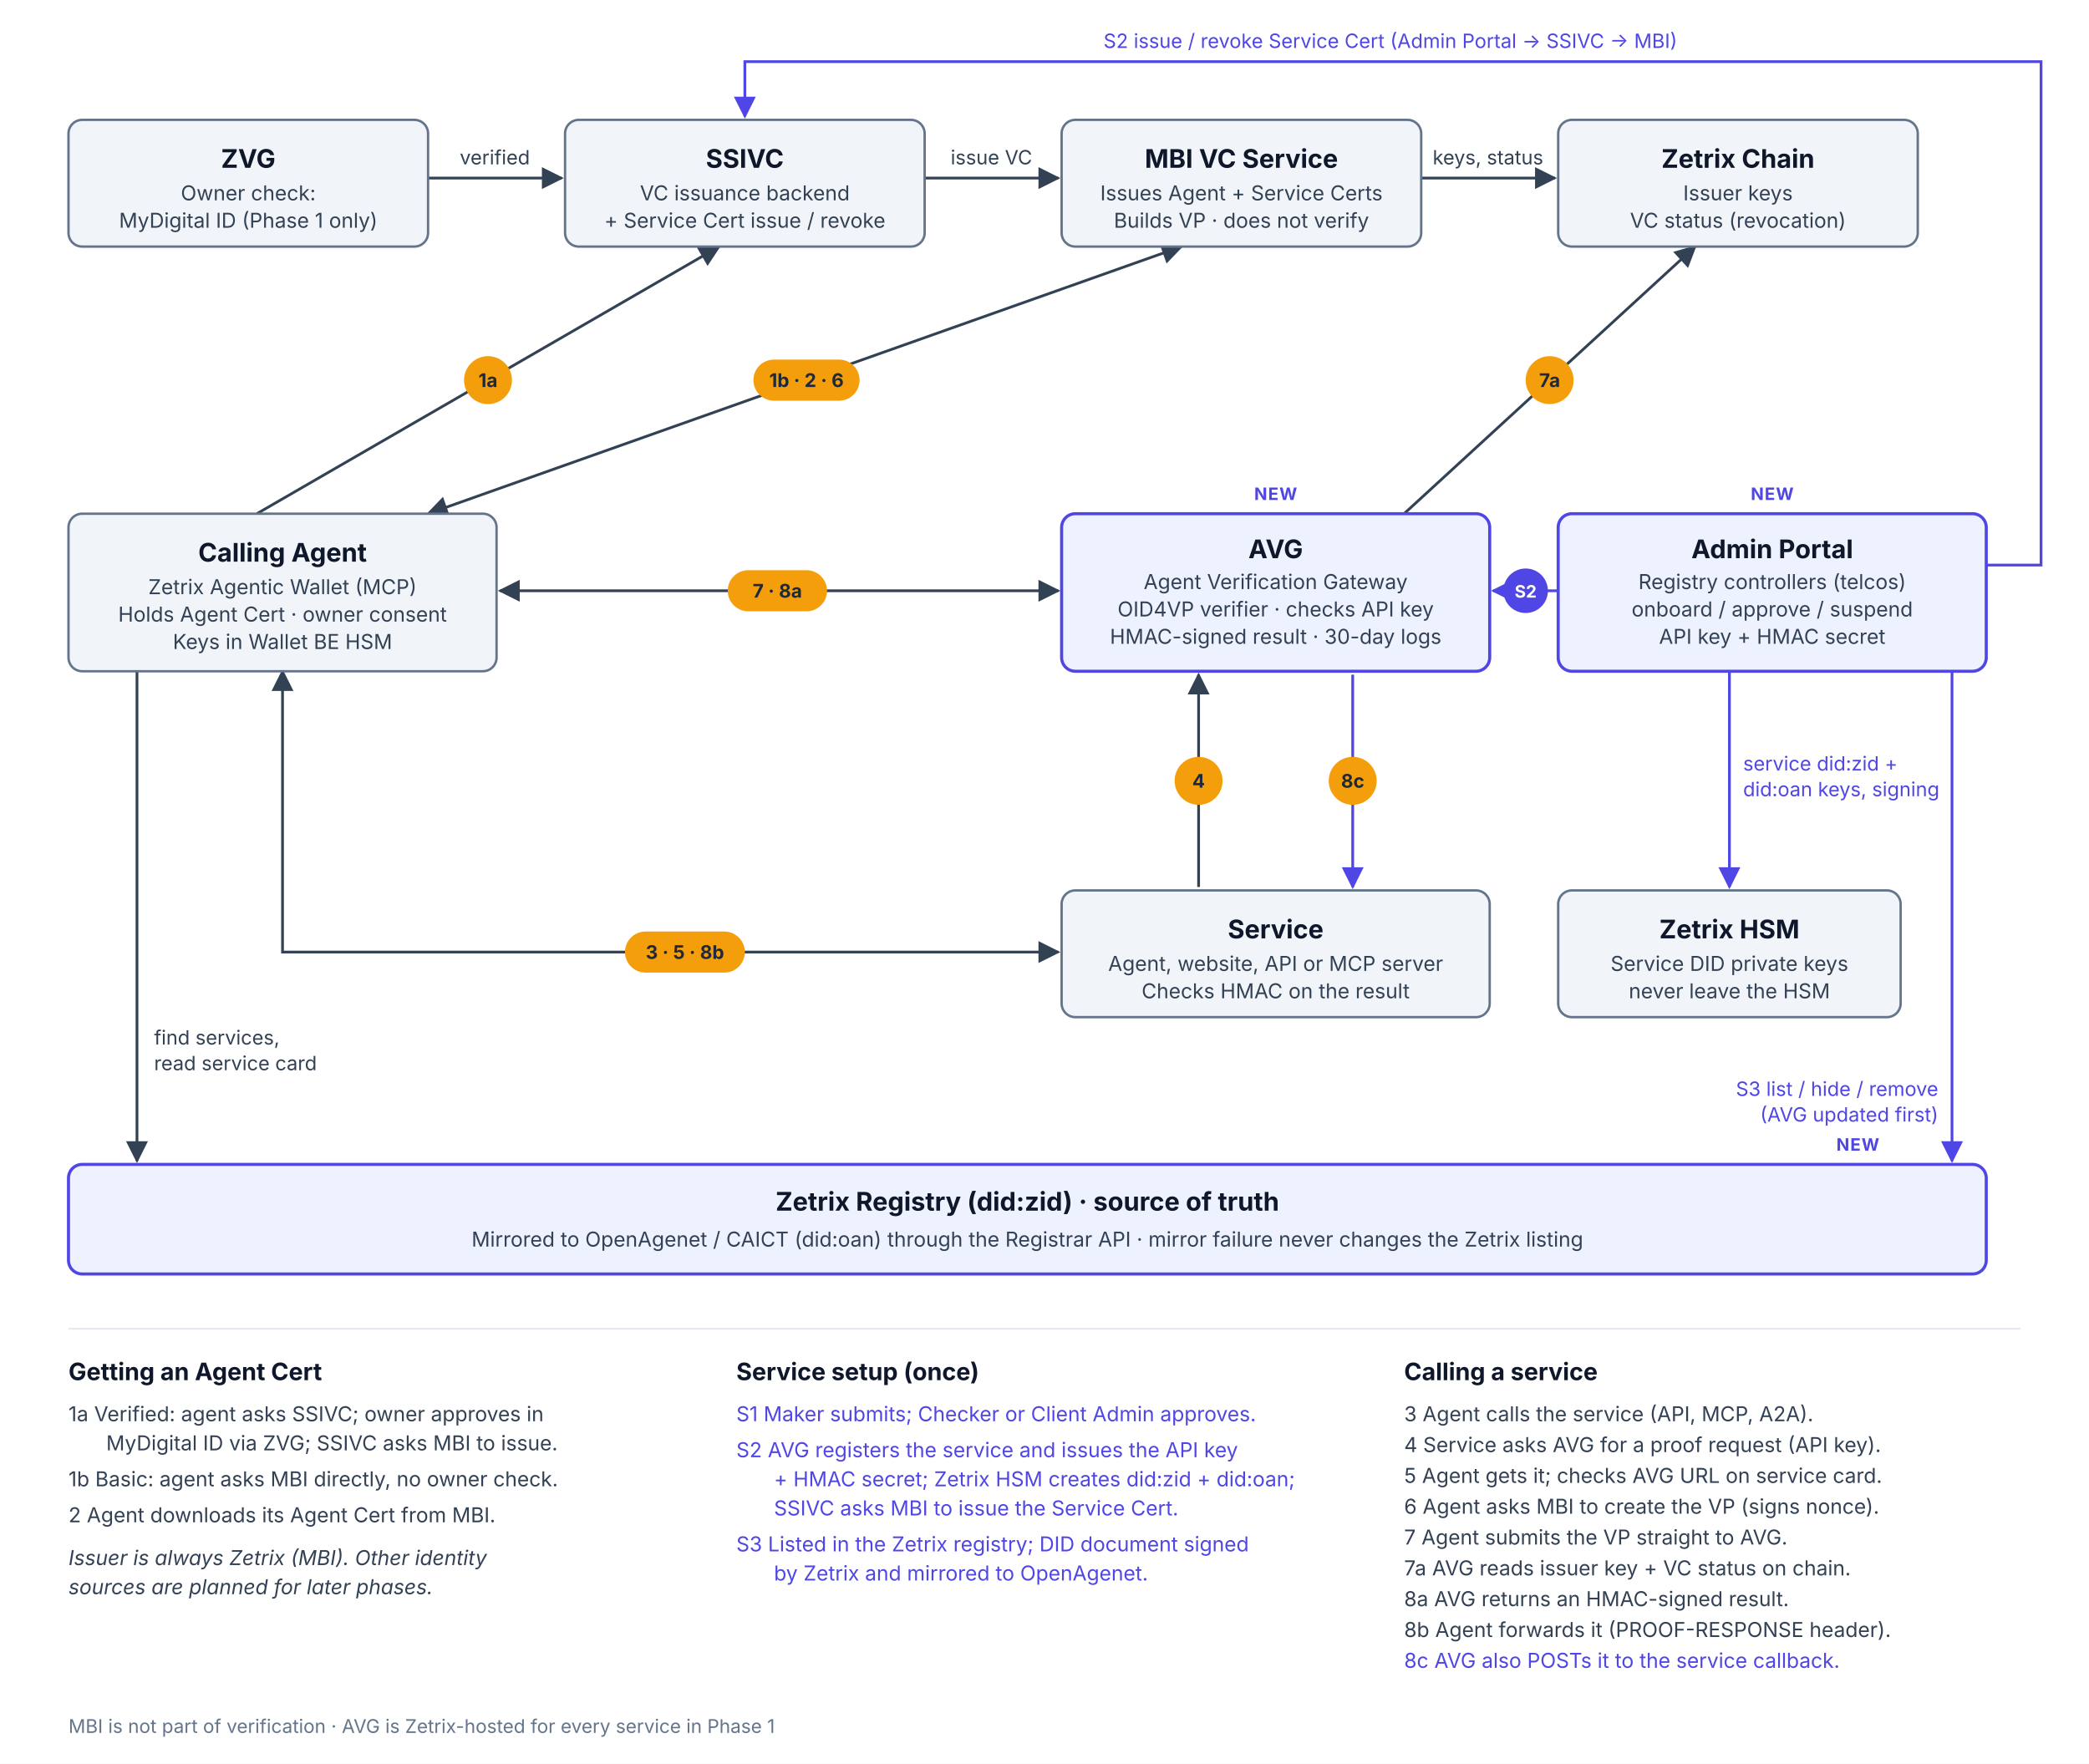
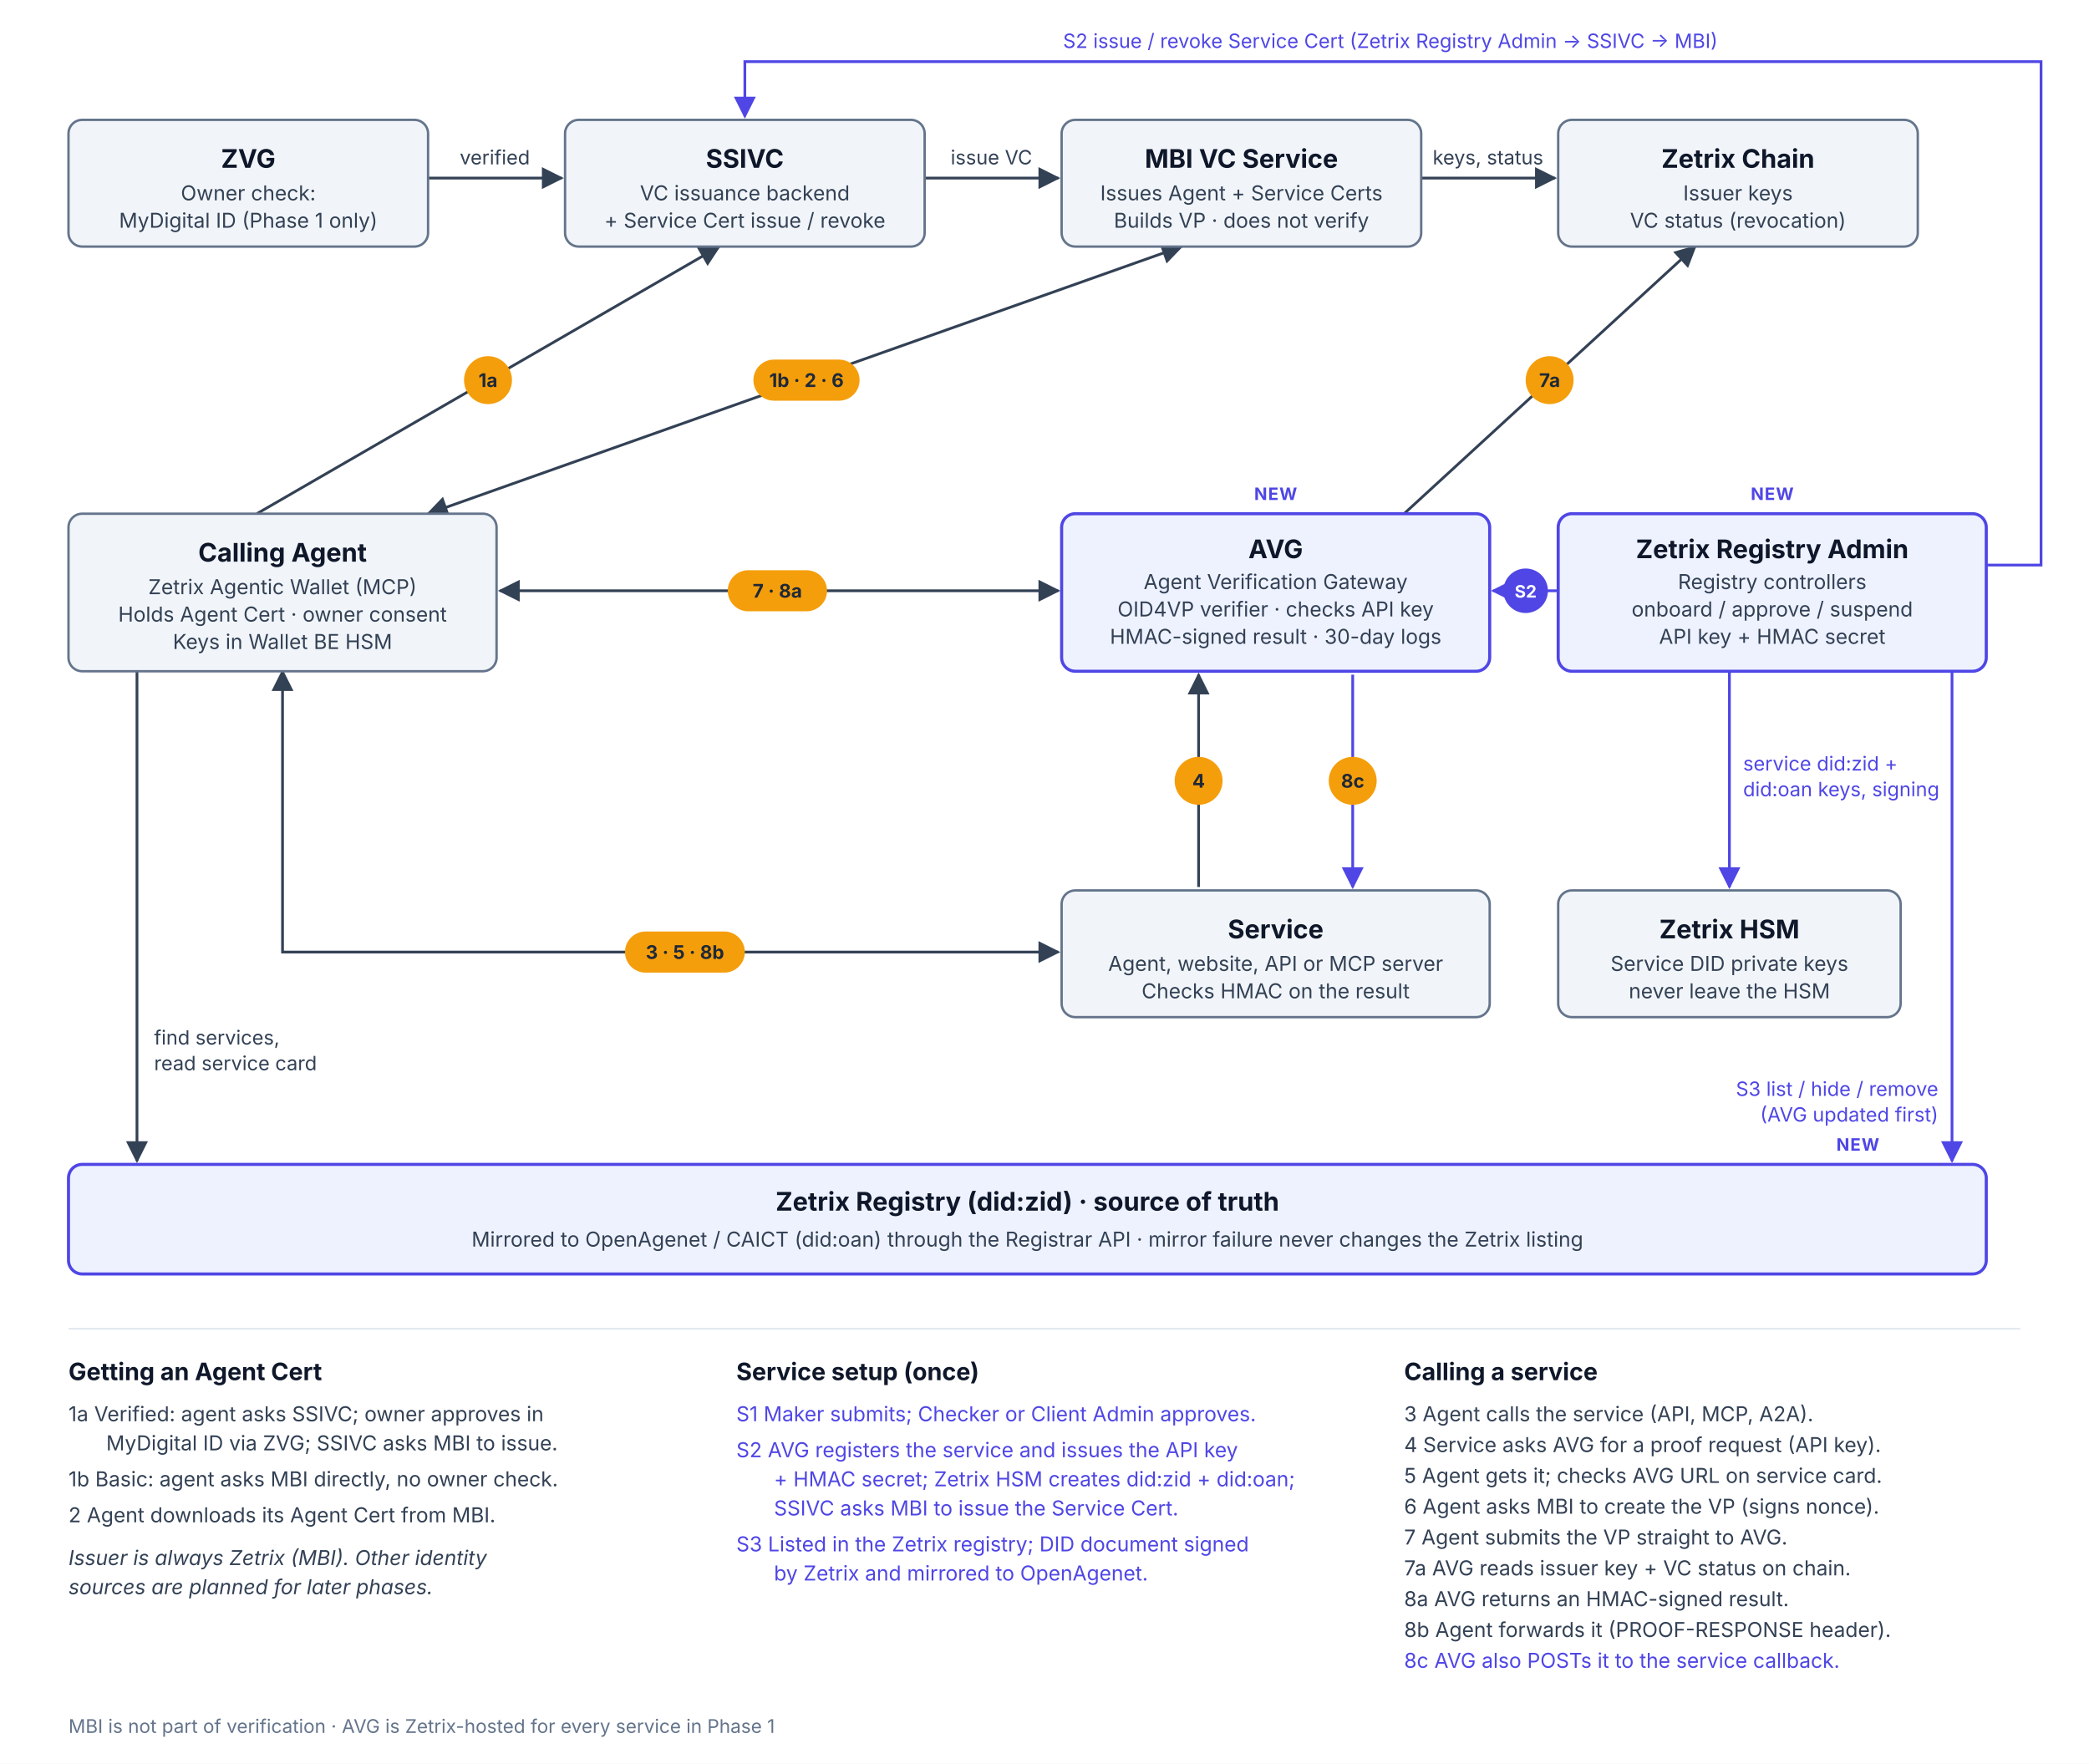
<svg xmlns="http://www.w3.org/2000/svg" width="1220" height="1030" viewBox="0 0 1220 1030" font-family="Inter, Segoe UI, Helvetica, Arial, sans-serif">
  <defs>
    <marker id="a" viewBox="0 0 10 10" refX="9" refY="5" markerWidth="8" markerHeight="8" orient="auto-start-reverse">
      <path d="M0 0 L10 5 L0 10 z" fill="#334155" />
    </marker>
    <marker id="p" viewBox="0 0 10 10" refX="9" refY="5" markerWidth="8" markerHeight="8" orient="auto-start-reverse">
      <path d="M0 0 L10 5 L0 10 z" fill="#4f46e5" />
    </marker>
    <style>
      .box{fill:#f1f5f9;stroke:#64748b;stroke-width:1.4}
      .new{fill:#eef2ff;stroke:#4f46e5;stroke-width:1.8}
      .ext{fill:#fff7ed;stroke:#c2410c;stroke-width:1.4;stroke-dasharray:5 3}
      .t{font-size:15px;font-weight:700;fill:#0f172a;text-anchor:middle}
      .s{font-size:12px;fill:#334155;text-anchor:middle}
      .tag{font-size:10px;font-weight:700;letter-spacing:.5px;text-anchor:middle}
      .ln{stroke:#334155;stroke-width:1.6;fill:none}
      .lp{stroke:#4f46e5;stroke-width:1.6;fill:none}
      .lbl{font-size:11.5px;fill:#334155}
      .lblp{font-size:11.5px;fill:#4f46e5}
      .bd{fill:#f59e0b}
      .bt{font-size:11px;font-weight:700;fill:#1f2937;text-anchor:middle}
      .h{font-size:14px;font-weight:700;fill:#0f172a}
      .lg{font-size:12px;fill:#334155}
      .lgp{font-size:12px;fill:#4f46e5}
    </style>
  </defs>
  <rect width="1220" height="1030" fill="#ffffff" />
  <text x="40" y="20" font-size="0">Agentic Zetrix Wallet Phase 1 architecture</text>
  <line class="ln" x1="250" y1="104" x2="328" y2="104" marker-end="url(#a)" />
  <text class="lbl" x="289" y="96" text-anchor="middle">verified</text>
  <line class="ln" x1="540" y1="104" x2="618" y2="104" marker-end="url(#a)" />
  <text class="lbl" x="579" y="96" text-anchor="middle">issue VC</text>
  <line class="ln" x1="830" y1="104" x2="908" y2="104" marker-end="url(#a)" />
  <text class="lbl" x="869" y="96" text-anchor="middle">keys, status</text>
  <line class="ln" x1="150" y1="300" x2="420" y2="144" marker-end="url(#a)" />
  <line class="ln" x1="250" y1="300" x2="690" y2="144" marker-start="url(#a)" marker-end="url(#a)" />
  <line class="ln" x1="292" y1="345" x2="618" y2="345" marker-start="url(#a)" marker-end="url(#a)" />
  <line class="ln" x1="820" y1="300" x2="990" y2="144" marker-end="url(#a)" />
  <path class="ln" d="M165 392 V556 H618" marker-start="url(#a)" marker-end="url(#a)" />
  <line class="ln" x1="700" y1="518" x2="700" y2="394" marker-end="url(#a)" />
  <line class="lp" x1="790" y1="394" x2="790" y2="518" marker-end="url(#p)" />
  <line class="ln" x1="80" y1="392" x2="80" y2="678" marker-end="url(#a)" />
  <text class="lbl" x="90" y="610">find services,</text>
  <text class="lbl" x="90" y="625">read service card</text>
  <line class="lp" x1="910" y1="345" x2="872" y2="345" marker-end="url(#p)" />
  <path class="lp" d="M1160 330 H1192 V36 H435 V68" marker-end="url(#p)" />
-   <text class="lblp" x="812" y="28" text-anchor="middle">S2  issue / revoke Service Cert (Admin Portal → SSIVC → MBI)</text>
+   <text class="lblp" x="812" y="28" text-anchor="middle">S2  issue / revoke Service Cert (Zetrix Registry Admin → SSIVC → MBI)</text>
  <line class="lp" x1="1010" y1="392" x2="1010" y2="518" marker-end="url(#p)" />
  <text class="lblp" x="1018" y="450">service did:zid +</text>
  <text class="lblp" x="1018" y="465">did:oan keys, signing</text>
  <line class="lp" x1="1140" y1="392" x2="1140" y2="678" marker-end="url(#p)" />
  <text class="lblp" x="1132" y="640" text-anchor="end">S3  list / hide / remove</text>
  <text class="lblp" x="1132" y="655" text-anchor="end">(AVG updated first)</text>
  <rect class="box" x="40" y="70" width="210" height="74" rx="8" />
  <text class="t" x="145" y="98">ZVG</text>
  <text class="s" x="145" y="117">Owner check:</text>
  <text class="s" x="145" y="133">MyDigital ID (Phase 1 only)</text>
  <rect class="box" x="330" y="70" width="210" height="74" rx="8" />
  <text class="t" x="435" y="98">SSIVC</text>
  <text class="s" x="435" y="117">VC issuance backend</text>
  <text class="s" x="435" y="133">+ Service Cert issue / revoke</text>
  <rect class="box" x="620" y="70" width="210" height="74" rx="8" />
  <text class="t" x="725" y="98">MBI VC Service</text>
  <text class="s" x="725" y="117">Issues Agent + Service Certs</text>
  <text class="s" x="725" y="133">Builds VP · does not verify</text>
  <rect class="box" x="910" y="70" width="210" height="74" rx="8" />
  <text class="t" x="1015" y="98">Zetrix Chain</text>
  <text class="s" x="1015" y="117">Issuer keys</text>
  <text class="s" x="1015" y="133">VC status (revocation)</text>
  <rect class="box" x="40" y="300" width="250" height="92" rx="8" />
  <text class="t" x="165" y="328">Calling Agent</text>
  <text class="s" x="165" y="347">Zetrix Agentic Wallet (MCP)</text>
  <text class="s" x="165" y="363">Holds Agent Cert · owner consent</text>
  <text class="s" x="165" y="379">Keys in Wallet BE HSM</text>
  <rect class="new" x="620" y="300" width="250" height="92" rx="8" />
  <text class="tag" x="745" y="292" fill="#4f46e5">NEW</text>
  <text class="t" x="745" y="326">AVG</text>
  <text class="s" x="745" y="344">Agent Verification Gateway</text>
  <text class="s" x="745" y="360">OID4VP verifier · checks API key</text>
  <text class="s" x="745" y="376">HMAC-signed result · 30-day logs</text>
  <rect class="new" x="910" y="300" width="250" height="92" rx="8" />
  <text class="tag" x="1035" y="292" fill="#4f46e5">NEW</text>
-   <text class="t" x="1035" y="326">Admin Portal</text>
-   <text class="s" x="1035" y="344">Registry controllers (telcos)</text>
+   <text class="t" x="1035" y="326">Zetrix Registry Admin</text>
+   <text class="s" x="1035" y="344">Registry controllers</text>
  <text class="s" x="1035" y="360">onboard / approve / suspend</text>
  <text class="s" x="1035" y="376">API key + HMAC secret</text>
  <rect class="box" x="620" y="520" width="250" height="74" rx="8" />
  <text class="t" x="745" y="548">Service</text>
  <text class="s" x="745" y="567">Agent, website, API or MCP server</text>
  <text class="s" x="745" y="583">Checks HMAC on the result</text>
  <rect class="box" x="910" y="520" width="200" height="74" rx="8" />
  <text class="t" x="1010" y="548">Zetrix HSM</text>
  <text class="s" x="1010" y="567">Service DID private keys</text>
  <text class="s" x="1010" y="583">never leave the HSM</text>
  <rect class="new" x="40" y="680" width="1120" height="64" rx="8" />
  <text class="tag" x="1085" y="672" fill="#4f46e5">NEW</text>
  <text class="t" x="600" y="707">Zetrix Registry (did:zid) · source of truth</text>
  <text class="s" x="600" y="728">Mirrored to OpenAgenet / CAICT (did:oan) through the Registrar API · mirror failure never changes the Zetrix listing</text>
  <circle class="bd" cx="285" cy="222" r="14" />
  <text class="bt" x="285" y="226">1a</text>
  <rect class="bd" x="440" y="210" width="62" height="24" rx="12" />
  <text class="bt" x="471" y="226">1b · 2 · 6</text>
  <rect class="bd" x="425" y="333" width="58" height="24" rx="12" />
  <text class="bt" x="454" y="349">7 · 8a</text>
  <circle class="bd" cx="905" cy="222" r="14" />
  <text class="bt" x="905" y="226">7a</text>
  <rect class="bd" x="365" y="544" width="70" height="24" rx="12" />
  <text class="bt" x="400" y="560">3 · 5 · 8b</text>
  <circle class="bd" cx="700" cy="456" r="14" />
  <text class="bt" x="700" y="460">4</text>
  <circle class="bd" cx="790" cy="456" r="14" />
  <text class="bt" x="790" y="460">8c</text>
  <circle cx="891" cy="345" r="13" fill="#4f46e5" />
  <text x="891" y="349" font-size="10" font-weight="700" fill="#fff" text-anchor="middle">S2</text>
  <line x1="40" y1="776" x2="1180" y2="776" stroke="#e2e8f0" />
  <text class="h" x="40" y="806">Getting an Agent Cert</text>
  <text class="lg" x="40" y="830">1a  Verified: agent asks SSIVC; owner approves in</text>
  <text class="lg" x="62" y="847">MyDigital ID via ZVG; SSIVC asks MBI to issue.</text>
  <text class="lg" x="40" y="868">1b  Basic: agent asks MBI directly, no owner check.</text>
  <text class="lg" x="40" y="889">2    Agent downloads its Agent Cert from MBI.</text>
  <text class="lg" x="40" y="914" font-style="italic">Issuer is always Zetrix (MBI). Other identity</text>
  <text class="lg" x="40" y="931" font-style="italic">sources are planned for later phases.</text>
  <text class="h" x="430" y="806">Service setup (once)</text>
  <text class="lgp" x="430" y="830">S1  Maker submits; Checker or Client Admin approves.</text>
  <text class="lgp" x="430" y="851">S2  AVG registers the service and issues the API key</text>
  <text class="lgp" x="452" y="868">+ HMAC secret; Zetrix HSM creates did:zid + did:oan;</text>
  <text class="lgp" x="452" y="885">SSIVC asks MBI to issue the Service Cert.</text>
  <text class="lgp" x="430" y="906">S3  Listed in the Zetrix registry; DID document signed</text>
  <text class="lgp" x="452" y="923">by Zetrix and mirrored to OpenAgenet.</text>
  <text class="h" x="820" y="806">Calling a service</text>
  <text class="lg" x="820" y="830">3    Agent calls the service (API, MCP, A2A).</text>
  <text class="lg" x="820" y="848">4    Service asks AVG for a proof request (API key).</text>
  <text class="lg" x="820" y="866">5    Agent gets it; checks AVG URL on service card.</text>
  <text class="lg" x="820" y="884">6    Agent asks MBI to create the VP (signs nonce).</text>
  <text class="lg" x="820" y="902">7    Agent submits the VP straight to AVG.</text>
  <text class="lg" x="820" y="920">7a  AVG reads issuer key + VC status on chain.</text>
  <text class="lg" x="820" y="938">8a  AVG returns an HMAC-signed result.</text>
  <text class="lg" x="820" y="956">8b  Agent forwards it (PROOF-RESPONSE header).</text>
  <text class="lgp" x="820" y="974">8c  AVG also POSTs it to the service callback.</text>
  <text x="40" y="1012" font-size="11" fill="#64748b">MBI is not part of verification · AVG is Zetrix-hosted for every service in Phase 1</text>
</svg>
